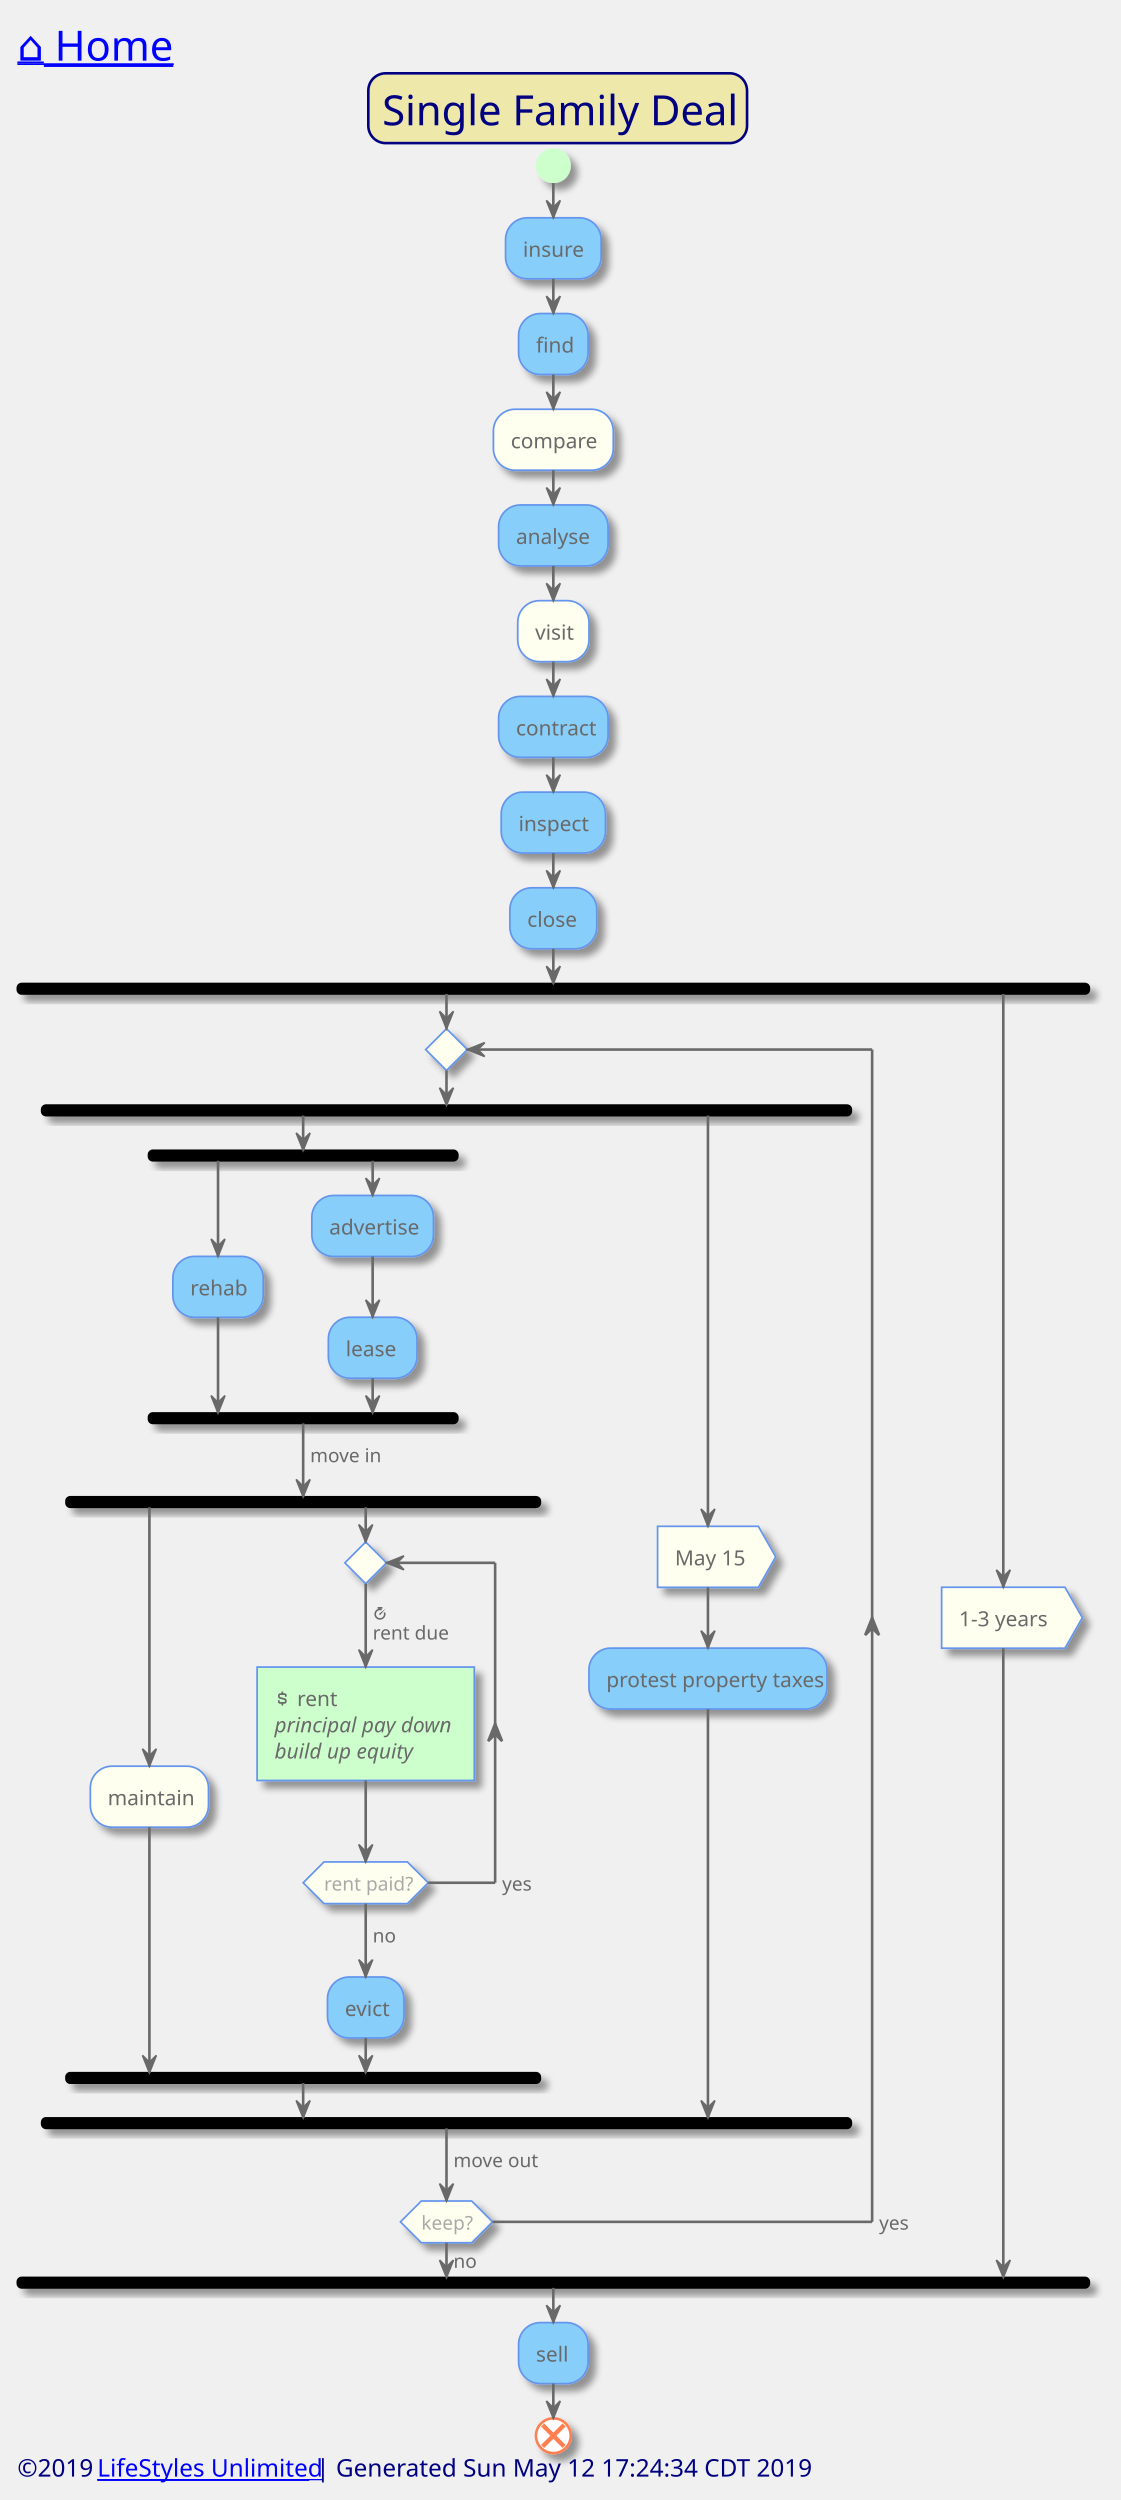
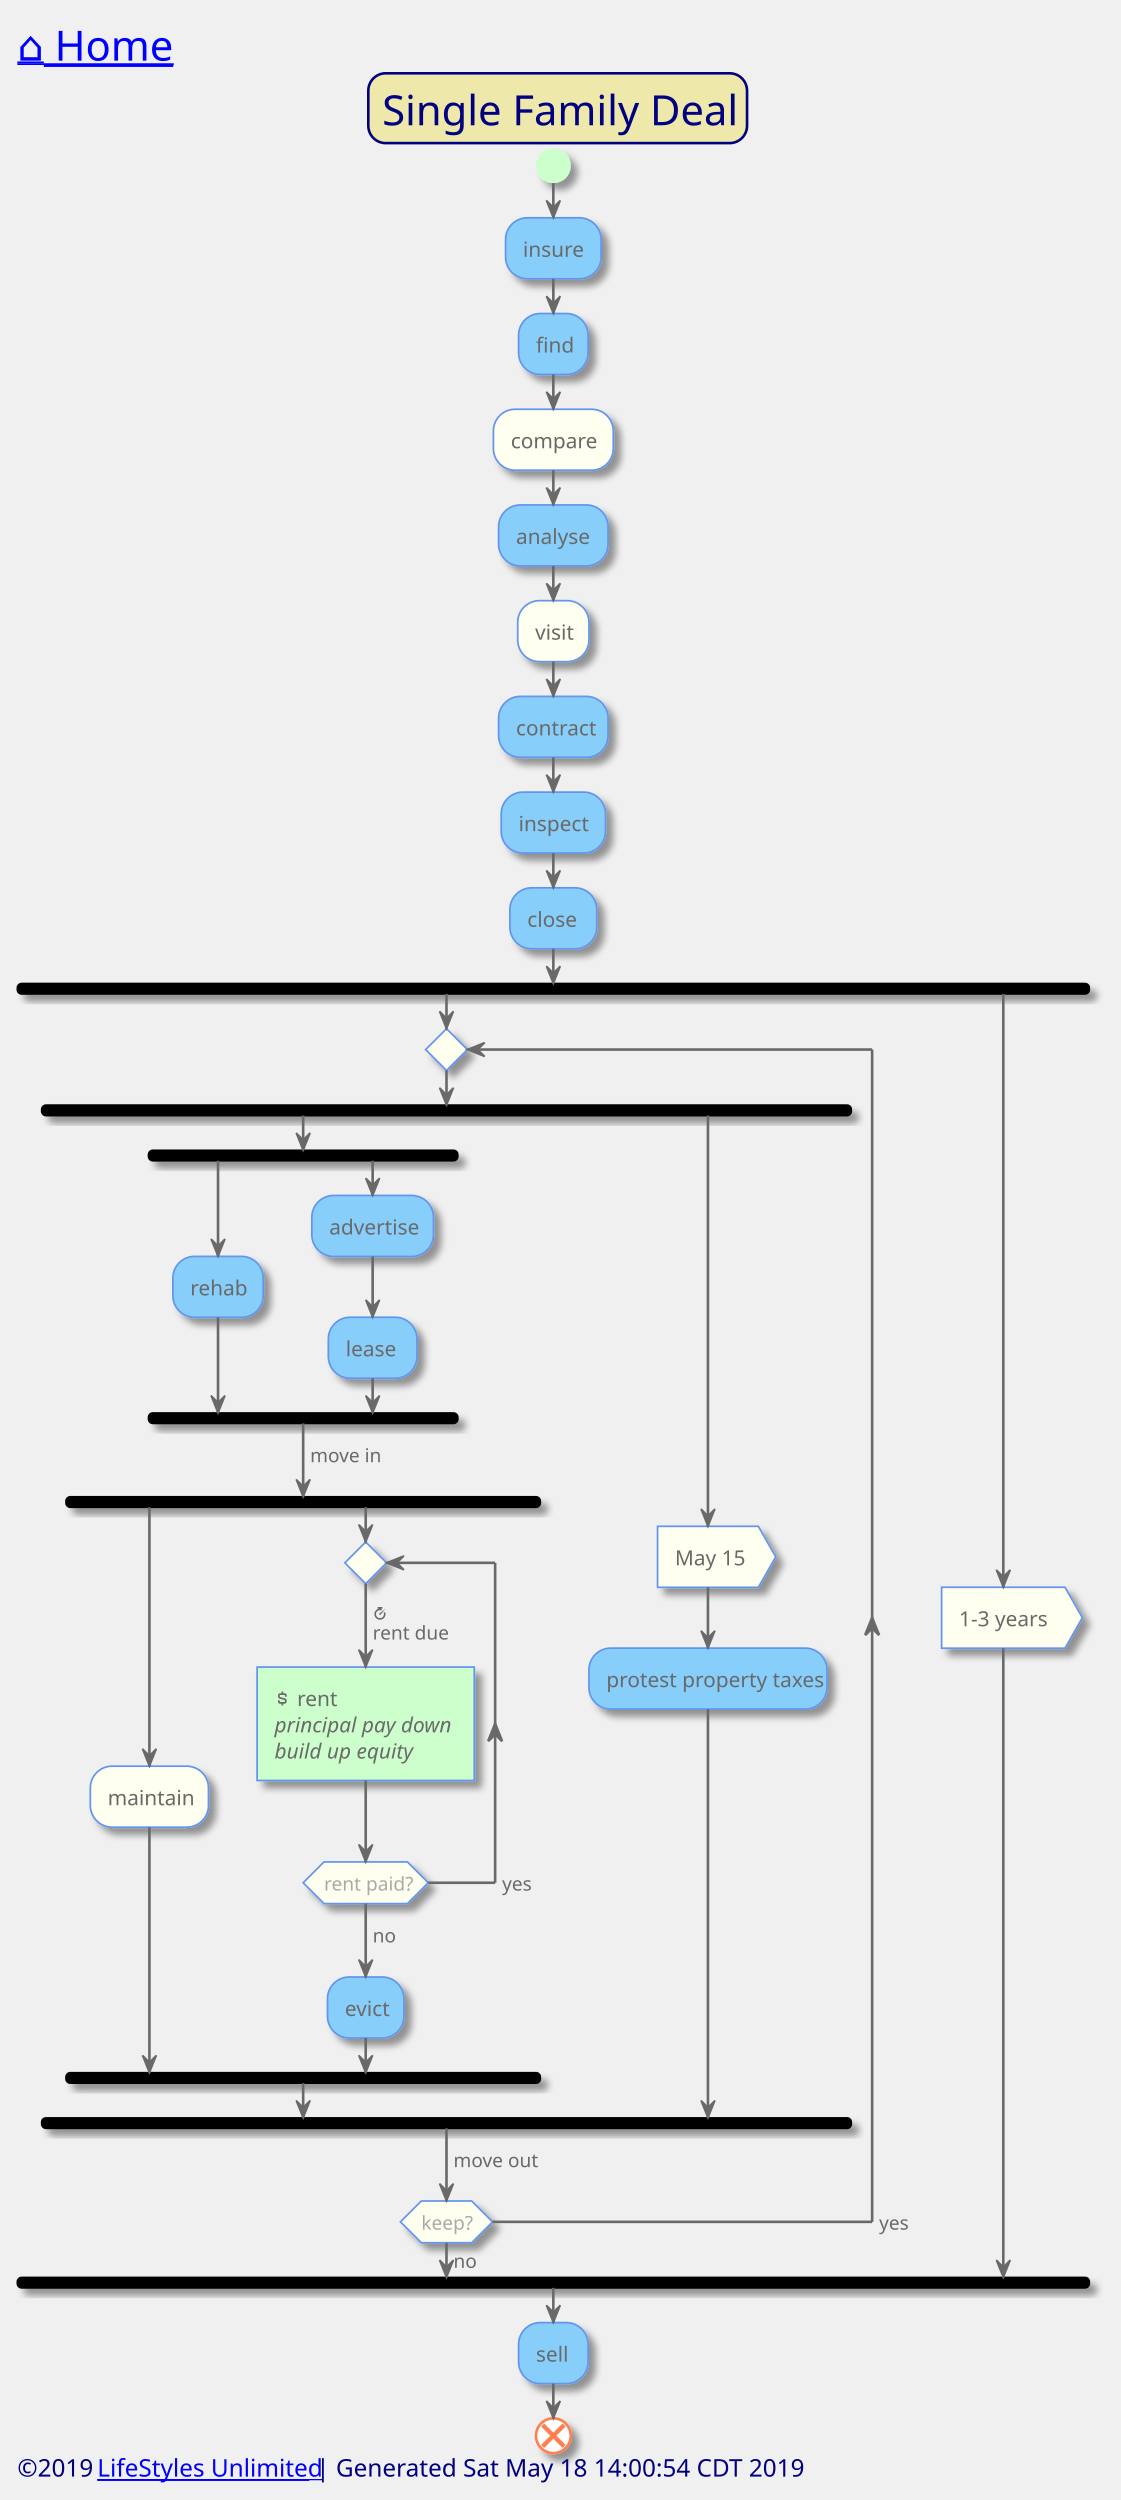
<svg xmlns="http://www.w3.org/2000/svg" xmlns:xlink="http://www.w3.org/1999/xlink" contentScriptType="application/ecmascript" contentStyleType="text/css" height="1439px" preserveAspectRatio="none" style="width:645px;height:1439px;" version="1.1" viewBox="0 0 645 1439" width="645px" zoomAndPan="magnify">
  <defs>
    <style type="text/css">path:hover { stroke: #0000FF !important;}</style>
-     <filter height="300%" id="fuzuuqgggz16m" width="300%" x="-1" y="-1">
+     <filter height="300%" id="f1a2eihfpiawcz" width="300%" x="-1" y="-1">
      <feGaussianBlur result="blurOut" stdDeviation="2.0" />
      <feColorMatrix in="blurOut" result="blurOut2" type="matrix" values="0 0 0 0 0 0 0 0 0 0 0 0 0 0 0 0 0 0 .4 0" />
      <feOffset dx="4.0" dy="4.0" in="blurOut2" result="blurOut3" />
      <feBlend in="SourceGraphic" in2="blurOut3" mode="normal" />
    </filter>
  </defs>
  <g>
    <a target="_top" xlink:actuate="onRequest" xlink:href="../index.svg?sanitize=true" xlink:show="new" xlink:title="../index.svg?sanitize=true" xlink:type="simple">
      <text fill="#0000FF" font-family="sans-serif" font-size="24" lengthAdjust="spacingAndGlyphs" text-decoration="underline" textLength="90" x="10" y="34.914">⌂ Home</text>
      <line style="stroke: #0000FF; stroke-width: 1.0;" x1="10" x2="100" y1="36.914" y2="36.914" />
    </a>
    <rect fill="#EEE8AA" height="40.188" rx="10" ry="10" style="stroke: #000080; stroke-width: 1.5;" width="218" x="212" y="42.188" />
    <text fill="#000080" font-family="sans-serif" font-size="24" lengthAdjust="spacingAndGlyphs" textLength="202" x="220" y="72.102">Single Family Deal</text>
-     <ellipse cx="318.5" cy="95.375" fill="#CCFFCC" filter="url(#fuzuuqgggz16m)" rx="10" ry="10" style="stroke: none; stroke-width: 1.0;" />
+     <ellipse cx="318.5" cy="95.375" fill="#CCFFCC" filter="url(#f1a2eihfpiawcz)" rx="10" ry="10" style="stroke: none; stroke-width: 1.0;" />
    <a target="_top" xlink:actuate="onRequest" xlink:href="../unlimited-lifestyle/insuring.svg?sanitize=true" xlink:show="new" xlink:title="../unlimited-lifestyle/insuring.svg?sanitize=true" xlink:type="simple">
-       <rect fill="#87CEFA" filter="url(#fuzuuqgggz16m)" height="35.094" rx="12.5" ry="12.5" style="stroke: #6495ED; stroke-width: 1.0;" width="55" x="291" y="125.375" />
+       <rect fill="#87CEFA" filter="url(#f1a2eihfpiawcz)" height="35.094" rx="12.5" ry="12.5" style="stroke: #6495ED; stroke-width: 1.0;" width="55" x="291" y="125.375" />
      <text fill="#696969" font-family="sans-serif" font-size="12" lengthAdjust="spacingAndGlyphs" textLength="35" x="301" y="147.832">insure</text>
    </a>
    <a target="_top" xlink:actuate="onRequest" xlink:href="finding.svg?sanitize=true" xlink:show="new" xlink:title="finding.svg?sanitize=true" xlink:type="simple">
-       <rect fill="#87CEFA" filter="url(#fuzuuqgggz16m)" height="35.094" rx="12.5" ry="12.5" style="stroke: #6495ED; stroke-width: 1.0;" width="40" x="298.5" y="180.469" />
+       <rect fill="#87CEFA" filter="url(#f1a2eihfpiawcz)" height="35.094" rx="12.5" ry="12.5" style="stroke: #6495ED; stroke-width: 1.0;" width="40" x="298.5" y="180.469" />
      <text fill="#696969" font-family="sans-serif" font-size="12" lengthAdjust="spacingAndGlyphs" textLength="20" x="308.5" y="202.926">find</text>
    </a>
-     <rect fill="#FFFFF0" filter="url(#fuzuuqgggz16m)" height="35.094" rx="12.5" ry="12.5" style="stroke: #6495ED; stroke-width: 1.0;" width="69" x="284" y="235.562" />
+     <rect fill="#FFFFF0" filter="url(#f1a2eihfpiawcz)" height="35.094" rx="12.5" ry="12.5" style="stroke: #6495ED; stroke-width: 1.0;" width="69" x="284" y="235.562" />
    <text fill="#696969" font-family="sans-serif" font-size="12" lengthAdjust="spacingAndGlyphs" textLength="49" x="294" y="258.019">compare</text>
    <a target="_top" xlink:actuate="onRequest" xlink:href="evaluating.svg?sanitize=true" xlink:show="new" xlink:title="evaluating.svg?sanitize=true" xlink:type="simple">
-       <rect fill="#87CEFA" filter="url(#fuzuuqgggz16m)" height="35.094" rx="12.5" ry="12.5" style="stroke: #6495ED; stroke-width: 1.0;" width="63" x="287" y="290.656" />
+       <rect fill="#87CEFA" filter="url(#f1a2eihfpiawcz)" height="35.094" rx="12.5" ry="12.5" style="stroke: #6495ED; stroke-width: 1.0;" width="63" x="287" y="290.656" />
      <text fill="#696969" font-family="sans-serif" font-size="12" lengthAdjust="spacingAndGlyphs" textLength="43" x="297" y="313.113">analyse</text>
    </a>
-     <rect fill="#FFFFF0" filter="url(#fuzuuqgggz16m)" height="35.094" rx="12.5" ry="12.5" style="stroke: #6495ED; stroke-width: 1.0;" width="41" x="298" y="345.75" />
+     <rect fill="#FFFFF0" filter="url(#f1a2eihfpiawcz)" height="35.094" rx="12.5" ry="12.5" style="stroke: #6495ED; stroke-width: 1.0;" width="41" x="298" y="345.75" />
    <text fill="#696969" font-family="sans-serif" font-size="12" lengthAdjust="spacingAndGlyphs" textLength="21" x="308" y="368.207">visit</text>
    <a target="_top" xlink:actuate="onRequest" xlink:href="negotiating.svg?sanitize=true" xlink:show="new" xlink:title="negotiating.svg?sanitize=true" xlink:type="simple">
-       <rect fill="#87CEFA" filter="url(#fuzuuqgggz16m)" height="35.094" rx="12.5" ry="12.5" style="stroke: #6495ED; stroke-width: 1.0;" width="63" x="287" y="400.844" />
+       <rect fill="#87CEFA" filter="url(#f1a2eihfpiawcz)" height="35.094" rx="12.5" ry="12.5" style="stroke: #6495ED; stroke-width: 1.0;" width="63" x="287" y="400.844" />
      <text fill="#696969" font-family="sans-serif" font-size="12" lengthAdjust="spacingAndGlyphs" textLength="43" x="297" y="423.301">contract</text>
    </a>
    <a target="_top" xlink:actuate="onRequest" xlink:href="due-diligence.svg?sanitize=true" xlink:show="new" xlink:title="due-diligence.svg?sanitize=true" xlink:type="simple">
-       <rect fill="#87CEFA" filter="url(#fuzuuqgggz16m)" height="35.094" rx="12.5" ry="12.5" style="stroke: #6495ED; stroke-width: 1.0;" width="60" x="288.5" y="455.938" />
+       <rect fill="#87CEFA" filter="url(#f1a2eihfpiawcz)" height="35.094" rx="12.5" ry="12.5" style="stroke: #6495ED; stroke-width: 1.0;" width="60" x="288.5" y="455.938" />
      <text fill="#696969" font-family="sans-serif" font-size="12" lengthAdjust="spacingAndGlyphs" textLength="40" x="298.5" y="478.394">inspect</text>
    </a>
    <a target="_top" xlink:actuate="onRequest" xlink:href="closing.svg?sanitize=true" xlink:show="new" xlink:title="closing.svg?sanitize=true" xlink:type="simple">
-       <rect fill="#87CEFA" filter="url(#fuzuuqgggz16m)" height="35.094" rx="12.5" ry="12.5" style="stroke: #6495ED; stroke-width: 1.0;" width="50" x="293.5" y="511.031" />
+       <rect fill="#87CEFA" filter="url(#f1a2eihfpiawcz)" height="35.094" rx="12.5" ry="12.5" style="stroke: #6495ED; stroke-width: 1.0;" width="50" x="293.5" y="511.031" />
      <text fill="#696969" font-family="sans-serif" font-size="12" lengthAdjust="spacingAndGlyphs" textLength="30" x="303.5" y="533.488">close</text>
    </a>
-     <rect fill="#000000" filter="url(#fuzuuqgggz16m)" height="6" rx="2.5" ry="2.5" style="stroke: #000000; stroke-width: 1.0;" width="617" x="10" y="566.125" />
-     <rect fill="#000000" filter="url(#fuzuuqgggz16m)" height="6" rx="2.5" ry="2.5" style="stroke: #000000; stroke-width: 1.0;" width="466" x="24" y="636.125" />
-     <rect fill="#000000" filter="url(#fuzuuqgggz16m)" height="6" rx="2.5" ry="2.5" style="stroke: #000000; stroke-width: 1.0;" width="178" x="85.5" y="662.125" />
+     <rect fill="#000000" filter="url(#f1a2eihfpiawcz)" height="6" rx="2.5" ry="2.5" style="stroke: #000000; stroke-width: 1.0;" width="617" x="10" y="566.125" />
+     <rect fill="#000000" filter="url(#f1a2eihfpiawcz)" height="6" rx="2.5" ry="2.5" style="stroke: #000000; stroke-width: 1.0;" width="466" x="24" y="636.125" />
+     <rect fill="#000000" filter="url(#f1a2eihfpiawcz)" height="6" rx="2.5" ry="2.5" style="stroke: #000000; stroke-width: 1.0;" width="178" x="85.5" y="662.125" />
    <a target="_top" xlink:actuate="onRequest" xlink:href="rehabbing.svg?sanitize=true" xlink:show="new" xlink:title="rehabbing.svg?sanitize=true" xlink:type="simple">
-       <rect fill="#87CEFA" filter="url(#fuzuuqgggz16m)" height="35.094" rx="12.5" ry="12.5" style="stroke: #6495ED; stroke-width: 1.0;" width="52" x="99.5" y="723.172" />
+       <rect fill="#87CEFA" filter="url(#f1a2eihfpiawcz)" height="35.094" rx="12.5" ry="12.5" style="stroke: #6495ED; stroke-width: 1.0;" width="52" x="99.5" y="723.172" />
      <text fill="#696969" font-family="sans-serif" font-size="12" lengthAdjust="spacingAndGlyphs" textLength="32" x="109.5" y="745.629">rehab</text>
    </a>
    <a target="_top" xlink:actuate="onRequest" xlink:href="advertising.svg?sanitize=true" xlink:show="new" xlink:title="advertising.svg?sanitize=true" xlink:type="simple">
-       <rect fill="#87CEFA" filter="url(#fuzuuqgggz16m)" height="35.094" rx="12.5" ry="12.5" style="stroke: #6495ED; stroke-width: 1.0;" width="70" x="179.5" y="688.125" />
+       <rect fill="#87CEFA" filter="url(#f1a2eihfpiawcz)" height="35.094" rx="12.5" ry="12.5" style="stroke: #6495ED; stroke-width: 1.0;" width="70" x="179.5" y="688.125" />
      <text fill="#696969" font-family="sans-serif" font-size="12" lengthAdjust="spacingAndGlyphs" textLength="50" x="189.5" y="710.582">advertise</text>
    </a>
    <a target="_top" xlink:actuate="onRequest" xlink:href="leasing.svg?sanitize=true" xlink:show="new" xlink:title="leasing.svg?sanitize=true" xlink:type="simple">
-       <rect fill="#87CEFA" filter="url(#fuzuuqgggz16m)" height="35.094" rx="12.5" ry="12.5" style="stroke: #6495ED; stroke-width: 1.0;" width="51" x="189" y="758.219" />
+       <rect fill="#87CEFA" filter="url(#f1a2eihfpiawcz)" height="35.094" rx="12.5" ry="12.5" style="stroke: #6495ED; stroke-width: 1.0;" width="51" x="189" y="758.219" />
      <text fill="#696969" font-family="sans-serif" font-size="12" lengthAdjust="spacingAndGlyphs" textLength="31" x="199" y="780.676">lease</text>
    </a>
-     <rect fill="#000000" filter="url(#fuzuuqgggz16m)" height="6" rx="2.5" ry="2.5" style="stroke: #000000; stroke-width: 1.0;" width="178" x="85.5" y="813.312" />
-     <rect fill="#000000" filter="url(#fuzuuqgggz16m)" height="6" rx="2.5" ry="2.5" style="stroke: #000000; stroke-width: 1.0;" width="273" x="38" y="861.565" />
-     <rect fill="#FFFFF0" filter="url(#fuzuuqgggz16m)" height="35.094" rx="12.5" ry="12.5" style="stroke: #6495ED; stroke-width: 1.0;" width="68" x="52" y="1016.624" />
+     <rect fill="#000000" filter="url(#f1a2eihfpiawcz)" height="6" rx="2.5" ry="2.5" style="stroke: #000000; stroke-width: 1.0;" width="178" x="85.5" y="813.312" />
+     <rect fill="#000000" filter="url(#f1a2eihfpiawcz)" height="6" rx="2.5" ry="2.5" style="stroke: #000000; stroke-width: 1.0;" width="273" x="38" y="861.565" />
+     <rect fill="#FFFFF0" filter="url(#f1a2eihfpiawcz)" height="35.094" rx="12.5" ry="12.5" style="stroke: #6495ED; stroke-width: 1.0;" width="68" x="52" y="1016.624" />
    <text fill="#696969" font-family="sans-serif" font-size="12" lengthAdjust="spacingAndGlyphs" textLength="48" x="62" y="1039.081">maintain</text>
-     <rect fill="#CCFFCC" filter="url(#fuzuuqgggz16m)" height="65.281" style="stroke: #6495ED; stroke-width: 1.0;" width="125" x="148" y="959.565" />
+     <rect fill="#CCFFCC" filter="url(#f1a2eihfpiawcz)" height="65.281" style="stroke: #6495ED; stroke-width: 1.0;" width="125" x="148" y="959.565" />
    <path d="M162,973.659 L162,974.659 L161.25,974.659 C160.564,974.659 160,975.223 160,975.909 L160,976.409 C160,977.087 160.437,977.651 161.094,977.815 L163.657,978.471 C163.8,978.507 164.001,978.767 164.001,978.909 L164.001,979.409 C164.001,979.543 163.885,979.659 163.751,979.659 L161.251,979.659 C161.135,979.659 161.039,979.622 161.001,979.596 L161.001,978.658 L160.001,978.658 L160.001,979.658 C160.001,980 160.204,980.285 160.439,980.439 C160.673,980.594 160.957,980.658 161.252,980.658 L162.002,980.658 L162.002,981.658 L163.002,981.658 L163.002,980.658 L163.752,980.658 C164.438,980.658 165.002,980.094 165.002,979.408 L165.002,978.908 C165.002,978.23 164.565,977.666 163.908,977.502 L161.345,976.846 C161.202,976.81 161.001,976.55 161.001,976.408 L161.001,975.908 C161.001,975.774 161.117,975.658 161.251,975.658 L163.751,975.658 C163.867,975.658 163.963,975.695 164.001,975.721 L164.001,976.659 L165.001,976.659 L165.001,975.659 C165.001,975.317 164.798,975.032 164.563,974.878 C164.329,974.723 164.045,974.659 163.75,974.659 L163,974.659 L163,973.659 L162,973.659 " fill="#696969" style="stroke: ; stroke-width: 0.0; stroke-dasharray: ;" />
    <text fill="#696969" font-family="sans-serif" font-size="12" lengthAdjust="spacingAndGlyphs" textLength="21" x="171" y="982.023">rent</text>
    <text fill="#696969" font-family="sans-serif" font-size="12" font-style="italic" lengthAdjust="spacingAndGlyphs" textLength="102" x="158" y="997.116">principal pay down</text>
    <text fill="#696969" font-family="sans-serif" font-size="12" font-style="italic" lengthAdjust="spacingAndGlyphs" textLength="81" x="158" y="1012.21">build up equity</text>
-     <polygon fill="#FFFFF0" filter="url(#fuzuuqgggz16m)" points="210.5,887.565,222.5,899.565,210.5,911.565,198.5,899.565,210.5,887.565" style="stroke: #6495ED; stroke-width: 1.0;" />
-     <polygon fill="#FFFFF0" filter="url(#fuzuuqgggz16m)" points="186.5,1071.718,234.5,1071.718,246.5,1083.718,234.5,1095.718,186.5,1095.718,174.5,1083.718,186.5,1071.718" style="stroke: #6495ED; stroke-width: 1.0;" />
+     <polygon fill="#FFFFF0" filter="url(#f1a2eihfpiawcz)" points="210.5,887.565,222.5,899.565,210.5,911.565,198.5,899.565,210.5,887.565" style="stroke: #6495ED; stroke-width: 1.0;" />
+     <polygon fill="#FFFFF0" filter="url(#f1a2eihfpiawcz)" points="186.5,1071.718,234.5,1071.718,246.5,1083.718,234.5,1095.718,186.5,1095.718,174.5,1083.718,186.5,1071.718" style="stroke: #6495ED; stroke-width: 1.0;" />
    <text fill="#A9A9A9" font-family="sans-serif" font-size="11" lengthAdjust="spacingAndGlyphs" textLength="48" x="186.5" y="1088.219">rent paid?</text>
    <a target="_top" xlink:actuate="onRequest" xlink:href="evicting.svg?sanitize=true" xlink:show="new" xlink:title="evicting.svg?sanitize=true" xlink:type="simple">
-       <rect fill="#87CEFA" filter="url(#fuzuuqgggz16m)" height="35.094" rx="12.5" ry="12.5" style="stroke: #6495ED; stroke-width: 1.0;" width="44" x="188.5" y="1137.971" />
+       <rect fill="#87CEFA" filter="url(#f1a2eihfpiawcz)" height="35.094" rx="12.5" ry="12.5" style="stroke: #6495ED; stroke-width: 1.0;" width="44" x="188.5" y="1137.971" />
      <text fill="#696969" font-family="sans-serif" font-size="12" lengthAdjust="spacingAndGlyphs" textLength="24" x="198.5" y="1160.428">evict</text>
    </a>
-     <rect fill="#000000" filter="url(#fuzuuqgggz16m)" height="6" rx="2.5" ry="2.5" style="stroke: #000000; stroke-width: 1.0;" width="273" x="38" y="1193.064" />
-     <polygon fill="#FFFFF0" filter="url(#fuzuuqgggz16m)" points="378.5,878.565,436.5,878.565,446.5,896.112,436.5,913.659,378.5,913.659" style="stroke: #6495ED; stroke-width: 1.0;" />
+     <rect fill="#000000" filter="url(#f1a2eihfpiawcz)" height="6" rx="2.5" ry="2.5" style="stroke: #000000; stroke-width: 1.0;" width="273" x="38" y="1193.064" />
+     <polygon fill="#FFFFF0" filter="url(#f1a2eihfpiawcz)" points="378.5,878.565,436.5,878.565,446.5,896.112,436.5,913.659,378.5,913.659" style="stroke: #6495ED; stroke-width: 1.0;" />
    <text fill="#696969" font-family="sans-serif" font-size="12" lengthAdjust="spacingAndGlyphs" textLength="38" x="388.5" y="901.023">May 15</text>
    <a target="_top" xlink:actuate="onRequest" xlink:href="protest-property-taxes.svg?sanitize=true" xlink:show="new" xlink:title="protest-property-taxes.svg?sanitize=true" xlink:type="simple">
-       <rect fill="#87CEFA" filter="url(#fuzuuqgggz16m)" height="35.094" rx="12.5" ry="12.5" style="stroke: #6495ED; stroke-width: 1.0;" width="137" x="339" y="948.659" />
+       <rect fill="#87CEFA" filter="url(#f1a2eihfpiawcz)" height="35.094" rx="12.5" ry="12.5" style="stroke: #6495ED; stroke-width: 1.0;" width="137" x="339" y="948.659" />
      <text fill="#696969" font-family="sans-serif" font-size="12" lengthAdjust="spacingAndGlyphs" textLength="117" x="349" y="971.116">protest property taxes</text>
    </a>
-     <rect fill="#000000" filter="url(#fuzuuqgggz16m)" height="6" rx="2.5" ry="2.5" style="stroke: #000000; stroke-width: 1.0;" width="466" x="24" y="1219.064" />
-     <polygon fill="#FFFFF0" filter="url(#fuzuuqgggz16m)" points="257,592.125,269,604.125,257,616.125,245,604.125,257,592.125" style="stroke: #6495ED; stroke-width: 1.0;" />
-     <polygon fill="#FFFFF0" filter="url(#fuzuuqgggz16m)" points="242.5,1266.899,271.5,1266.899,283.5,1278.899,271.5,1290.899,242.5,1290.899,230.5,1278.899,242.5,1266.899" style="stroke: #6495ED; stroke-width: 1.0;" />
+     <rect fill="#000000" filter="url(#f1a2eihfpiawcz)" height="6" rx="2.5" ry="2.5" style="stroke: #000000; stroke-width: 1.0;" width="466" x="24" y="1219.064" />
+     <polygon fill="#FFFFF0" filter="url(#f1a2eihfpiawcz)" points="257,592.125,269,604.125,257,616.125,245,604.125,257,592.125" style="stroke: #6495ED; stroke-width: 1.0;" />
+     <polygon fill="#FFFFF0" filter="url(#f1a2eihfpiawcz)" points="242.5,1266.899,271.5,1266.899,283.5,1278.899,271.5,1290.899,242.5,1290.899,230.5,1278.899,242.5,1266.899" style="stroke: #6495ED; stroke-width: 1.0;" />
    <text fill="#A9A9A9" font-family="sans-serif" font-size="11" lengthAdjust="spacingAndGlyphs" textLength="29" x="242.5" y="1283.4">keep?</text>
-     <polygon fill="#FFFFF0" filter="url(#fuzuuqgggz16m)" points="542,913.612,613,913.612,623,931.159,613,948.706,542,948.706" style="stroke: #6495ED; stroke-width: 1.0;" />
+     <polygon fill="#FFFFF0" filter="url(#f1a2eihfpiawcz)" points="542,913.612,613,913.612,623,931.159,613,948.706,542,948.706" style="stroke: #6495ED; stroke-width: 1.0;" />
    <text fill="#696969" font-family="sans-serif" font-size="12" lengthAdjust="spacingAndGlyphs" textLength="51" x="552" y="936.069">1-3 years</text>
-     <rect fill="#000000" filter="url(#fuzuuqgggz16m)" height="6" rx="2.5" ry="2.5" style="stroke: #000000; stroke-width: 1.0;" width="617" x="10" y="1310.899" />
+     <rect fill="#000000" filter="url(#f1a2eihfpiawcz)" height="6" rx="2.5" ry="2.5" style="stroke: #000000; stroke-width: 1.0;" width="617" x="10" y="1310.899" />
    <a target="_top" xlink:actuate="onRequest" xlink:href="selling.svg?sanitize=true" xlink:show="new" xlink:title="selling.svg?sanitize=true" xlink:type="simple">
-       <rect fill="#87CEFA" filter="url(#fuzuuqgggz16m)" height="35.094" rx="12.5" ry="12.5" style="stroke: #6495ED; stroke-width: 1.0;" width="40" x="298.5" y="1336.899" />
+       <rect fill="#87CEFA" filter="url(#f1a2eihfpiawcz)" height="35.094" rx="12.5" ry="12.5" style="stroke: #6495ED; stroke-width: 1.0;" width="40" x="298.5" y="1336.899" />
      <text fill="#696969" font-family="sans-serif" font-size="12" lengthAdjust="spacingAndGlyphs" textLength="20" x="308.5" y="1359.356">sell</text>
    </a>
-     <ellipse cx="318.5" cy="1401.993" fill="#FFFFFF" filter="url(#fuzuuqgggz16m)" rx="10" ry="10" style="stroke: #FF7F50; stroke-width: 1.5;" />
+     <ellipse cx="318.5" cy="1401.993" fill="#FFFFFF" filter="url(#f1a2eihfpiawcz)" rx="10" ry="10" style="stroke: #FF7F50; stroke-width: 1.5;" />
    <line style="stroke: #FF7F50; stroke-width: 2.5;" x1="312.313" x2="324.687" y1="1395.806" y2="1408.18" />
    <line style="stroke: #FF7F50; stroke-width: 2.5;" x1="324.687" x2="312.313" y1="1395.806" y2="1408.18" />
    <line style="stroke: #696969; stroke-width: 1.5;" x1="318.5" x2="318.5" y1="105.375" y2="125.375" />
    <polygon fill="#696969" points="314.5,115.375,318.5,125.375,322.5,115.375,318.5,119.375" style="stroke: #696969; stroke-width: 1.0;" />
    <line style="stroke: #696969; stroke-width: 1.5;" x1="318.5" x2="318.5" y1="160.469" y2="180.469" />
    <polygon fill="#696969" points="314.5,170.469,318.5,180.469,322.5,170.469,318.5,174.469" style="stroke: #696969; stroke-width: 1.0;" />
    <line style="stroke: #696969; stroke-width: 1.5;" x1="318.5" x2="318.5" y1="215.562" y2="235.562" />
    <polygon fill="#696969" points="314.5,225.562,318.5,235.562,322.5,225.562,318.5,229.562" style="stroke: #696969; stroke-width: 1.0;" />
    <line style="stroke: #696969; stroke-width: 1.5;" x1="318.5" x2="318.5" y1="270.656" y2="290.656" />
    <polygon fill="#696969" points="314.5,280.656,318.5,290.656,322.5,280.656,318.5,284.656" style="stroke: #696969; stroke-width: 1.0;" />
    <line style="stroke: #696969; stroke-width: 1.5;" x1="318.5" x2="318.5" y1="325.75" y2="345.75" />
    <polygon fill="#696969" points="314.5,335.75,318.5,345.75,322.5,335.75,318.5,339.75" style="stroke: #696969; stroke-width: 1.0;" />
    <line style="stroke: #696969; stroke-width: 1.5;" x1="318.5" x2="318.5" y1="380.844" y2="400.844" />
    <polygon fill="#696969" points="314.5,390.844,318.5,400.844,322.5,390.844,318.5,394.844" style="stroke: #696969; stroke-width: 1.0;" />
    <line style="stroke: #696969; stroke-width: 1.5;" x1="318.5" x2="318.5" y1="435.938" y2="455.938" />
    <polygon fill="#696969" points="314.5,445.938,318.5,455.938,322.5,445.938,318.5,449.938" style="stroke: #696969; stroke-width: 1.0;" />
    <line style="stroke: #696969; stroke-width: 1.5;" x1="318.5" x2="318.5" y1="491.031" y2="511.031" />
    <polygon fill="#696969" points="314.5,501.031,318.5,511.031,322.5,501.031,318.5,505.031" style="stroke: #696969; stroke-width: 1.0;" />
    <line style="stroke: #696969; stroke-width: 1.5;" x1="214.5" x2="214.5" y1="723.219" y2="758.219" />
    <polygon fill="#696969" points="210.5,748.219,214.5,758.219,218.5,748.219,214.5,752.219" style="stroke: #696969; stroke-width: 1.0;" />
    <line style="stroke: #696969; stroke-width: 1.5;" x1="125.5" x2="125.5" y1="668.125" y2="723.172" />
    <polygon fill="#696969" points="121.5,713.172,125.5,723.172,129.5,713.172,125.5,717.172" style="stroke: #696969; stroke-width: 1.0;" />
    <line style="stroke: #696969; stroke-width: 1.5;" x1="214.5" x2="214.5" y1="668.125" y2="688.125" />
    <polygon fill="#696969" points="210.5,678.125,214.5,688.125,218.5,678.125,214.5,682.125" style="stroke: #696969; stroke-width: 1.0;" />
    <line style="stroke: #696969; stroke-width: 1.5;" x1="125.5" x2="125.5" y1="758.266" y2="813.312" />
    <polygon fill="#696969" points="121.5,803.312,125.5,813.312,129.5,803.312,125.5,807.312" style="stroke: #696969; stroke-width: 1.0;" />
    <line style="stroke: #696969; stroke-width: 1.5;" x1="214.5" x2="214.5" y1="793.312" y2="813.312" />
    <polygon fill="#696969" points="210.5,803.312,214.5,813.312,218.5,803.312,214.5,807.312" style="stroke: #696969; stroke-width: 1.0;" />
    <line style="stroke: #696969; stroke-width: 1.5;" x1="210.5" x2="210.5" y1="911.565" y2="959.565" />
    <polygon fill="#696969" points="206.5,949.565,210.5,959.565,214.5,949.565,210.5,953.565" style="stroke: #696969; stroke-width: 1.0;" />
    <path d="M217.333,924.981 L217.333,925.898 L218.25,925.898 L218.25,925.926 C216.694,926.147 215.5,927.491 215.5,929.106 C215.5,930.874 216.94,932.314 218.708,932.314 C220.477,932.314 221.917,930.874 221.917,929.106 C221.917,928.693 221.838,928.305 221.716,927.96 L220.856,928.275 C220.954,928.554 220.999,928.822 220.999,929.106 C220.999,930.381 219.982,931.398 218.707,931.398 C217.432,931.398 216.416,930.381 216.416,929.106 C216.416,927.831 217.432,926.814 218.707,926.814 C218.981,926.814 219.244,926.861 219.51,926.957 L219.825,926.097 C219.622,926.023 219.393,925.988 219.166,925.954 L219.166,925.896 L220.082,925.896 L220.082,924.98 L217.332,924.98 M221.916,926.011 C218.547,928.578 218.547,928.578 218.364,928.761 C218.18,928.944 218.18,929.237 218.364,929.42 C218.547,929.604 218.839,929.604 219.023,929.42 C219.206,929.246 221.916,926.011 221.916,926.011 " fill="#696969" style="stroke: ; stroke-width: 0.0; stroke-dasharray: ;" />
    <text fill="#696969" font-family="sans-serif" font-size="11" lengthAdjust="spacingAndGlyphs" textLength="40" x="214.5" y="943.733">rent due</text>
    <line style="stroke: #696969; stroke-width: 1.5;" x1="246.5" x2="285" y1="1083.718" y2="1083.718" />
    <polygon fill="#696969" points="281,1002.206,285,992.206,289,1002.206,285,998.206" style="stroke: #696969; stroke-width: 1.5;" />
    <line style="stroke: #696969; stroke-width: 1.5;" x1="285" x2="285" y1="899.565" y2="1083.718" />
    <line style="stroke: #696969; stroke-width: 1.5;" x1="285" x2="222.5" y1="899.565" y2="899.565" />
    <polygon fill="#696969" points="232.5,895.565,222.5,899.565,232.5,903.565,228.5,899.565" style="stroke: #696969; stroke-width: 1.0;" />
    <text fill="#696969" font-family="sans-serif" font-size="11" lengthAdjust="spacingAndGlyphs" textLength="18" x="289" y="1088.219">yes</text>
    <line style="stroke: #696969; stroke-width: 1.5;" x1="210.5" x2="210.5" y1="1024.847" y2="1071.718" />
    <polygon fill="#696969" points="206.5,1061.718,210.5,1071.718,214.5,1061.718,210.5,1065.718" style="stroke: #696969; stroke-width: 1.0;" />
    <line style="stroke: #696969; stroke-width: 1.5;" x1="210.5" x2="210.5" y1="1095.718" y2="1137.971" />
    <polygon fill="#696969" points="206.5,1127.971,210.5,1137.971,214.5,1127.971,210.5,1131.971" style="stroke: #696969; stroke-width: 1.0;" />
    <text fill="#696969" font-family="sans-serif" font-size="11" lengthAdjust="spacingAndGlyphs" textLength="12" x="214.5" y="1118.054">no</text>
    <line style="stroke: #696969; stroke-width: 1.5;" x1="86" x2="86" y1="867.565" y2="1016.624" />
    <polygon fill="#696969" points="82,1006.624,86,1016.624,90,1006.624,86,1010.624" style="stroke: #696969; stroke-width: 1.0;" />
    <line style="stroke: #696969; stroke-width: 1.5;" x1="210.5" x2="210.5" y1="867.565" y2="887.565" />
    <polygon fill="#696969" points="206.5,877.565,210.5,887.565,214.5,877.565,210.5,881.565" style="stroke: #696969; stroke-width: 1.0;" />
    <line style="stroke: #696969; stroke-width: 1.5;" x1="86" x2="86" y1="1051.718" y2="1193.064" />
    <polygon fill="#696969" points="82,1183.064,86,1193.064,90,1183.064,86,1187.064" style="stroke: #696969; stroke-width: 1.0;" />
    <line style="stroke: #696969; stroke-width: 1.5;" x1="210.5" x2="210.5" y1="1173.064" y2="1193.064" />
    <polygon fill="#696969" points="206.5,1183.064,210.5,1193.064,214.5,1183.064,210.5,1187.064" style="stroke: #696969; stroke-width: 1.0;" />
    <line style="stroke: #696969; stroke-width: 1.5;" x1="174.5" x2="174.5" y1="819.312" y2="861.565" />
    <polygon fill="#696969" points="170.5,851.565,174.5,861.565,178.5,851.565,174.5,855.565" style="stroke: #696969; stroke-width: 1.0;" />
    <text fill="#696969" font-family="sans-serif" font-size="11" lengthAdjust="spacingAndGlyphs" textLength="37" x="178.5" y="841.648">move in</text>
    <line style="stroke: #696969; stroke-width: 1.5;" x1="407.5" x2="407.5" y1="913.659" y2="948.659" />
    <polygon fill="#696969" points="403.5,938.659,407.5,948.659,411.5,938.659,407.5,942.659" style="stroke: #696969; stroke-width: 1.0;" />
    <line style="stroke: #696969; stroke-width: 1.5;" x1="174.5" x2="174.5" y1="642.125" y2="662.125" />
    <polygon fill="#696969" points="170.5,652.125,174.5,662.125,178.5,652.125,174.5,656.125" style="stroke: #696969; stroke-width: 1.0;" />
    <line style="stroke: #696969; stroke-width: 1.5;" x1="407.5" x2="407.5" y1="642.125" y2="878.565" />
    <polygon fill="#696969" points="403.5,868.565,407.5,878.565,411.5,868.565,407.5,872.565" style="stroke: #696969; stroke-width: 1.0;" />
    <line style="stroke: #696969; stroke-width: 1.5;" x1="174.5" x2="174.5" y1="1199.064" y2="1219.064" />
    <polygon fill="#696969" points="170.5,1209.064,174.5,1219.064,178.5,1209.064,174.5,1213.064" style="stroke: #696969; stroke-width: 1.0;" />
    <line style="stroke: #696969; stroke-width: 1.5;" x1="407.5" x2="407.5" y1="983.753" y2="1219.064" />
    <polygon fill="#696969" points="403.5,1209.064,407.5,1219.064,411.5,1209.064,407.5,1213.064" style="stroke: #696969; stroke-width: 1.0;" />
    <line style="stroke: #696969; stroke-width: 1.5;" x1="257" x2="257" y1="616.125" y2="636.125" />
    <polygon fill="#696969" points="253,626.125,257,636.125,261,626.125,257,630.125" style="stroke: #696969; stroke-width: 1.0;" />
    <line style="stroke: #696969; stroke-width: 1.5;" x1="283.5" x2="502" y1="1278.899" y2="1278.899" />
    <polygon fill="#696969" points="498,941.159,502,931.159,506,941.159,502,937.159" style="stroke: #696969; stroke-width: 1.5;" />
    <line style="stroke: #696969; stroke-width: 1.5;" x1="502" x2="502" y1="604.125" y2="1278.899" />
    <line style="stroke: #696969; stroke-width: 1.5;" x1="502" x2="269" y1="604.125" y2="604.125" />
    <polygon fill="#696969" points="279,600.125,269,604.125,279,608.125,275,604.125" style="stroke: #696969; stroke-width: 1.0;" />
    <text fill="#696969" font-family="sans-serif" font-size="11" lengthAdjust="spacingAndGlyphs" textLength="18" x="506" y="1283.4">yes</text>
    <line style="stroke: #696969; stroke-width: 1.5;" x1="257" x2="257" y1="1225.064" y2="1266.899" />
    <polygon fill="#696969" points="253,1256.899,257,1266.899,261,1256.899,257,1260.899" style="stroke: #696969; stroke-width: 1.0;" />
    <text fill="#696969" font-family="sans-serif" font-size="11" lengthAdjust="spacingAndGlyphs" textLength="44" x="261" y="1247.4">move out</text>
    <line style="stroke: #696969; stroke-width: 1.5;" x1="257" x2="257" y1="572.125" y2="592.125" />
    <polygon fill="#696969" points="253,582.125,257,592.125,261,582.125,257,586.125" style="stroke: #696969; stroke-width: 1.0;" />
    <line style="stroke: #696969; stroke-width: 1.5;" x1="577.5" x2="577.5" y1="572.125" y2="913.612" />
    <polygon fill="#696969" points="573.5,903.612,577.5,913.612,581.5,903.612,577.5,907.612" style="stroke: #696969; stroke-width: 1.0;" />
    <line style="stroke: #696969; stroke-width: 1.5;" x1="257" x2="257" y1="1290.899" y2="1310.899" />
    <polygon fill="#696969" points="253,1300.899,257,1310.899,261,1300.899,257,1304.899" style="stroke: #696969; stroke-width: 1.0;" />
    <text fill="#696969" font-family="sans-serif" font-size="11" lengthAdjust="spacingAndGlyphs" textLength="12" x="261" y="1305.4">no</text>
    <line style="stroke: #696969; stroke-width: 1.5;" x1="577.5" x2="577.5" y1="948.706" y2="1310.899" />
    <polygon fill="#696969" points="573.5,1300.899,577.5,1310.899,581.5,1300.899,577.5,1304.899" style="stroke: #696969; stroke-width: 1.0;" />
    <line style="stroke: #696969; stroke-width: 1.5;" x1="318.5" x2="318.5" y1="546.125" y2="566.125" />
    <polygon fill="#696969" points="314.5,556.125,318.5,566.125,322.5,556.125,318.5,560.125" style="stroke: #696969; stroke-width: 1.0;" />
    <line style="stroke: #696969; stroke-width: 1.5;" x1="318.5" x2="318.5" y1="1316.899" y2="1336.899" />
    <polygon fill="#696969" points="314.5,1326.899,318.5,1336.899,322.5,1326.899,318.5,1330.899" style="stroke: #696969; stroke-width: 1.0;" />
    <line style="stroke: #696969; stroke-width: 1.5;" x1="318.5" x2="318.5" y1="1371.993" y2="1391.993" />
    <polygon fill="#696969" points="314.5,1381.993,318.5,1391.993,322.5,1381.993,318.5,1385.993" style="stroke: #696969; stroke-width: 1.0;" />
    <text fill="#000080" font-family="sans-serif" font-size="14" lengthAdjust="spacingAndGlyphs" textLength="42" x="10" y="1425.526">©2019</text>
    <a target="_top" xlink:actuate="onRequest" xlink:href="http://www.lifestylesunlimited.com" xlink:show="new" xlink:title="http://www.lifestylesunlimited.com" xlink:type="simple">
      <text fill="#0000FF" font-family="sans-serif" font-size="14" lengthAdjust="spacingAndGlyphs" text-decoration="underline" textLength="122" x="56" y="1425.526">LifeStyles Unlimited</text>
      <line style="stroke: #0000FF; stroke-width: 1.0;" x1="56" x2="178" y1="1427.526" y2="1427.526" />
    </a>
-     <text fill="#000080" font-family="sans-serif" font-size="14" lengthAdjust="spacingAndGlyphs" textLength="283" x="182" y="1425.526">| Generated Sun May 12 17:24:34 CDT 2019</text>
+     <text fill="#000080" font-family="sans-serif" font-size="14" lengthAdjust="spacingAndGlyphs" textLength="279" x="182" y="1425.526">| Generated Sat May 18 14:00:54 CDT 2019</text>
  </g>
</svg>
